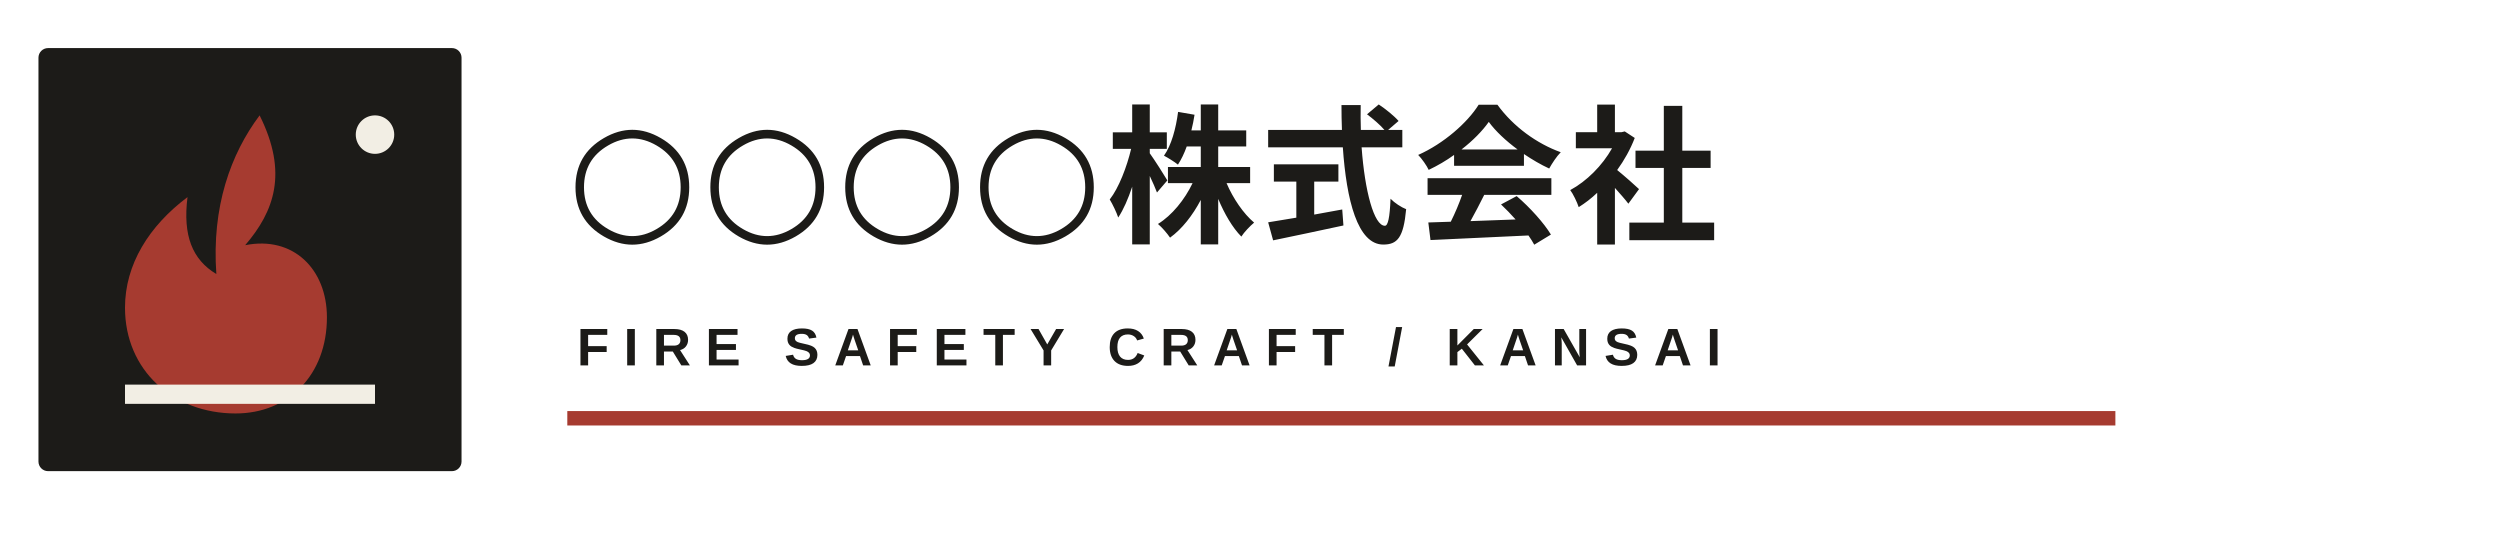
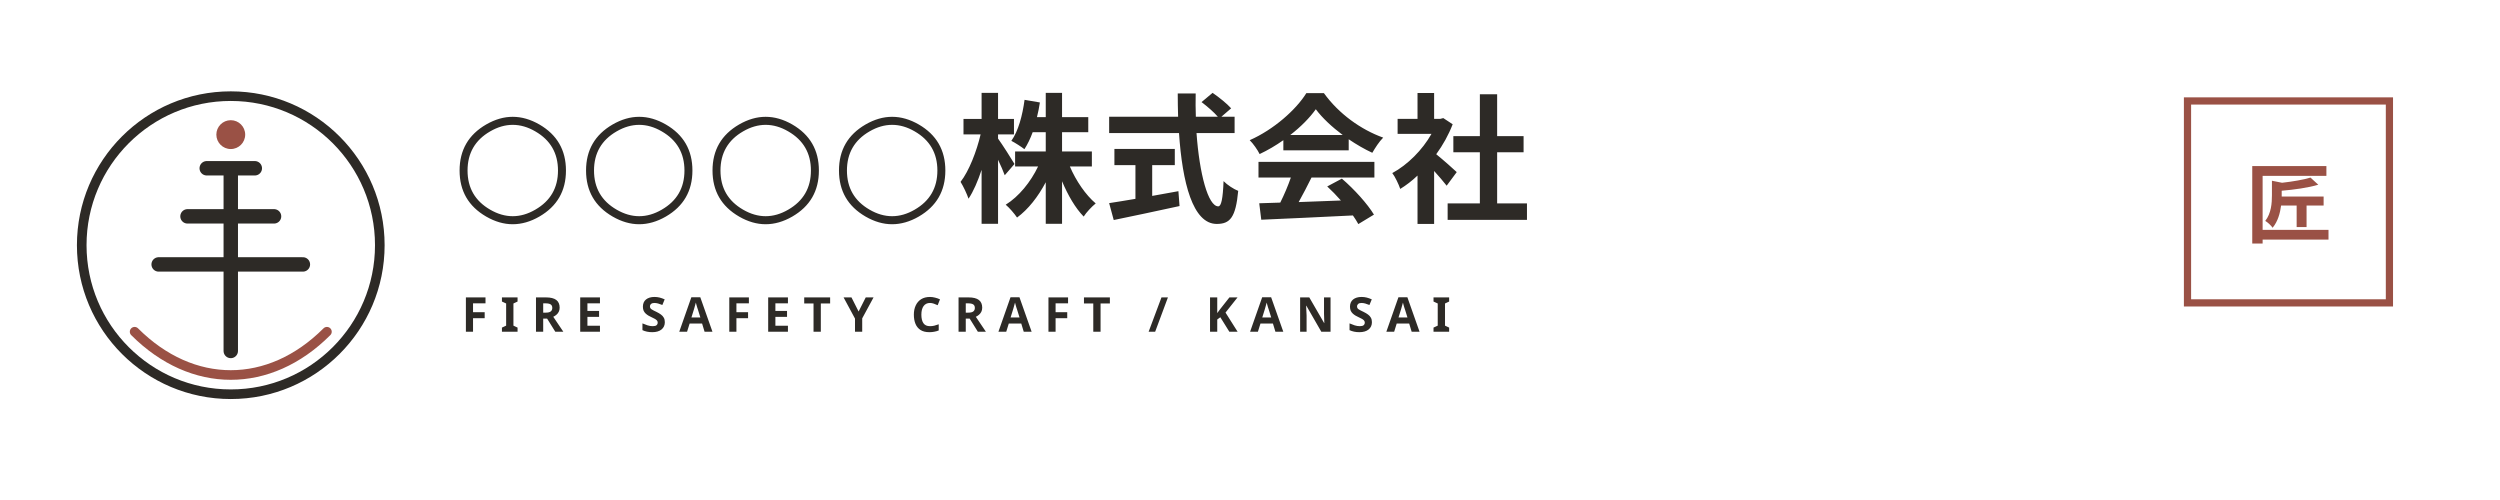
- <svg xmlns="http://www.w3.org/2000/svg" viewBox="0 0 520 112" role="img" aria-labelledby="title desc">
-   <rect width="520" height="112" fill="none" />
-   <g transform="translate(8 10)">
-     <rect x="0" y="0" width="88" height="88" rx="2" fill="#1c1b18" />
-     <path d="M46 14c6 12 3 20-3 27 10-2 17 5 17 15 0 12-8 20-19 20-13 0-23-9-23-22 0-9 5-17 13-23-1 8 1 13 6 16-1-14 3-25 9-33z" fill="#a63b30" />
-     <path d="M20 72h48" stroke="#f2eee4" stroke-width="4" stroke-linecap="square" />
-     <circle cx="70" cy="18" r="4" fill="#f2eee4" />
+ <svg xmlns="http://www.w3.org/2000/svg" viewBox="0 0 520 104" role="img" aria-labelledby="title desc">
+   <rect width="520" height="104" fill="none" />
+   <g transform="translate(8 11)" fill="none" stroke="#2d2a26" stroke-linecap="round" stroke-linejoin="round">
+     <circle cx="40" cy="40" r="31" stroke-width="2" />
+     <path d="M25 44h30M31 34h18M35 24h10M40 24v38" stroke-width="3" />
+     <circle cx="40" cy="17" r="3" fill="#9a5145" stroke="none" />
+     <path d="M20 58c6 6 13 9 20 9s14-3 20-9" stroke="#9a5145" stroke-width="2" />
  </g>
-   <g fill="#1c1b18">
-     <text x="118" y="47" font-family="'Yu Gothic','Hiragino Kaku Gothic ProN',Meiryo,sans-serif" font-size="31" font-weight="800" letter-spacing="1">○○○○株式会社</text>
-     <text x="120" y="76" font-family="Arial,sans-serif" font-size="11" font-weight="800" letter-spacing="3">FIRE SAFETY CRAFT / KANSAI</text>
+   <g fill="#2d2a26">
+     <text x="94" y="43" font-family="'Yu Mincho','Hiragino Mincho ProN',serif" font-size="29" font-weight="600" letter-spacing="1">○○○○株式会社</text>
+     <text x="96" y="69" font-family="'Yu Gothic','Hiragino Kaku Gothic ProN',Meiryo,sans-serif" font-size="10" font-weight="700" letter-spacing="2.6">FIRE SAFETY CRAFT / KANSAI</text>
  </g>
-   <path d="M118 87h322" stroke="#a63b30" stroke-width="3" />
+   <rect x="455" y="21" width="42" height="42" fill="none" stroke="#9a5145" stroke-width="1.5" />
+   <text x="476" y="49" text-anchor="middle" fill="#9a5145" font-family="'Yu Mincho','Hiragino Mincho ProN',serif" font-size="18" font-weight="600">匠</text>
</svg>
